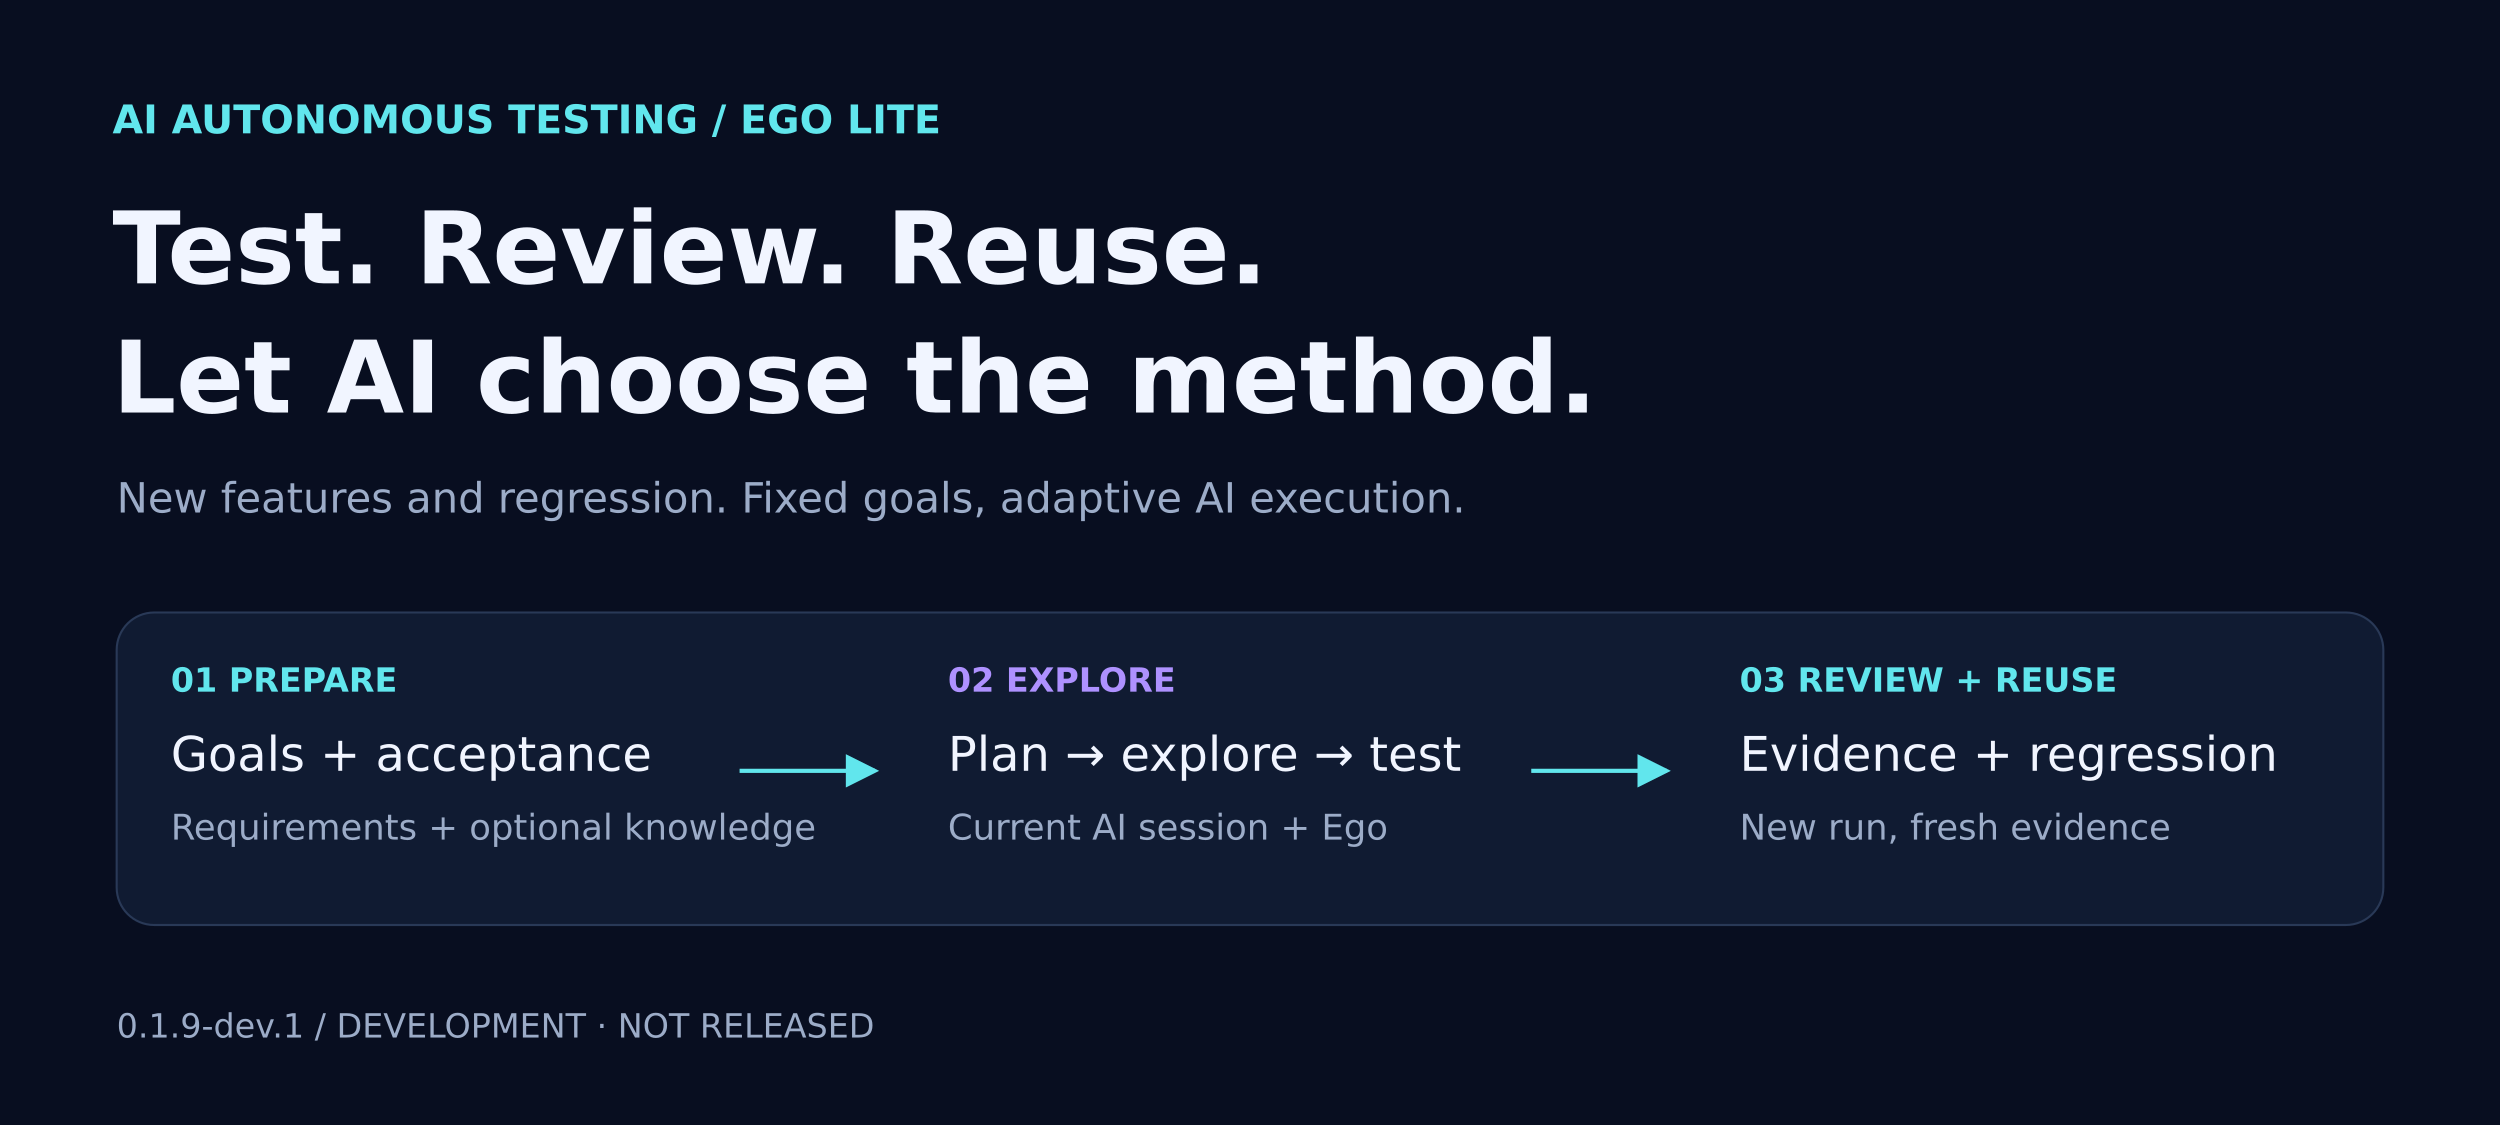
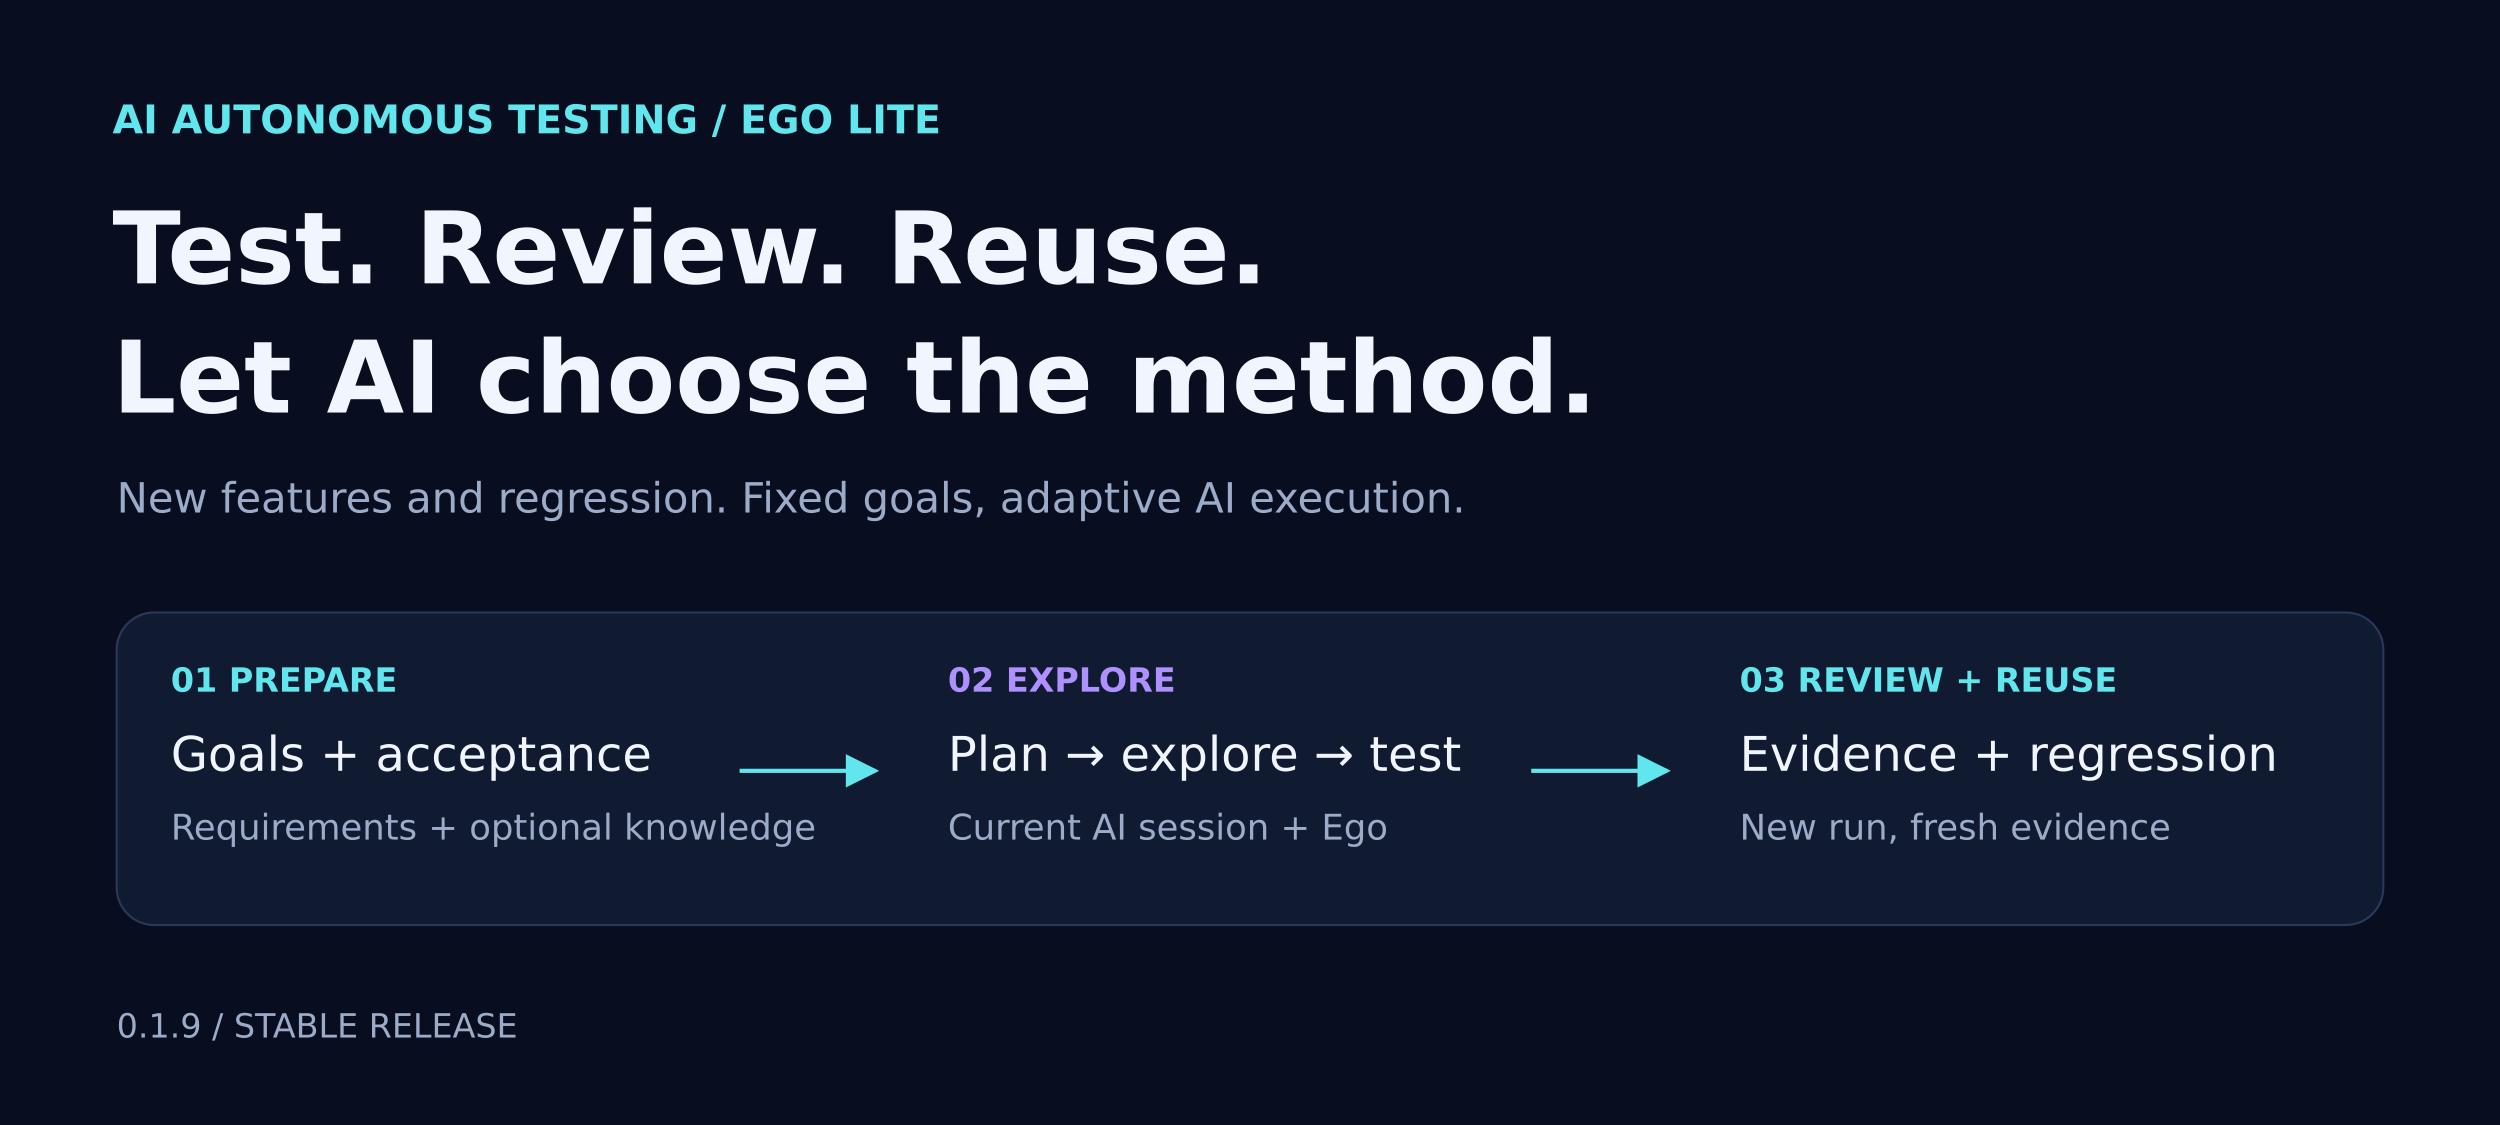
<svg xmlns="http://www.w3.org/2000/svg" width="1200" height="540" viewBox="0 0 1200 540" role="img" aria-label="AI Autonomous Testing · Ego Lite">
  <defs>
    <linearGradient id="g">
      <stop stop-color="#61e6ed" />
      <stop offset="1" stop-color="#ae91ff" />
    </linearGradient>
    <marker id="arrow" markerWidth="8" markerHeight="8" refX="7" refY="4" orient="auto">
      <path d="M0,0 L8,4 L0,8" fill="#61e6ed" />
    </marker>
  </defs>
  <g font-family="DejaVu Sans, Noto Sans CJK SC, sans-serif">
    <rect x="0" y="0" width="1200" height="540" rx="0" fill="#080e20" stroke="#080e20" />
    <path d="M0,2 H1200" stroke="url(#g)" stroke-width="4" />
    <text x="54" y="64" font-size="19" fill="#61e6ed" font-weight="700">AI AUTONOMOUS TESTING / EGO LITE</text>
    <text x="54" y="136" font-size="48" fill="#f1f5ff" font-weight="700">Test. Review. Reuse.</text>
    <text x="54" y="198" font-size="48" fill="#f1f5ff" font-weight="700">Let AI choose the method.</text>
    <text x="56" y="246" font-size="20" fill="#9cacc8" font-weight="400">New features and regression. Fixed goals, adaptive AI execution.</text>
    <rect x="56" y="294" width="1088" height="150" rx="18" fill="#101b32" stroke="#293957" />
    <text x="82" y="332" font-size="16" fill="#61e6ed" font-weight="700">01  PREPARE</text>
    <text x="82" y="370" font-size="23" fill="#f1f5ff" font-weight="400">Goals + acceptance</text>
    <text x="82" y="403" font-size="17" fill="#9cacc8" font-weight="400">Requirements + optional knowledge</text>
    <text x="455" y="332" font-size="16" fill="#ae91ff" font-weight="700">02  EXPLORE</text>
    <text x="455" y="370" font-size="23" fill="#f1f5ff" font-weight="400">Plan → explore → test</text>
    <text x="455" y="403" font-size="17" fill="#9cacc8" font-weight="400">Current AI session + Ego</text>
    <text x="835" y="332" font-size="16" fill="#61e6ed" font-weight="700">03  REVIEW + REUSE</text>
    <text x="835" y="370" font-size="23" fill="#f1f5ff" font-weight="400">Evidence + regression</text>
    <text x="835" y="403" font-size="17" fill="#9cacc8" font-weight="400">New run, fresh evidence</text>
    <path d="M355,370 L420,370" stroke="#61e6ed" stroke-width="2" fill="none" marker-end="url(#arrow)" />
    <path d="M735,370 L800,370" stroke="#61e6ed" stroke-width="2" fill="none" marker-end="url(#arrow)" />
-     <text x="56" y="498" font-size="16" fill="#9cacc8" font-weight="400">0.1.9-dev.1  /  DEVELOPMENT · NOT RELEASED</text>
+     <text x="56" y="498" font-size="16" fill="#9cacc8" font-weight="400">0.1.9  /  STABLE RELEASE</text>
  </g>
</svg>
